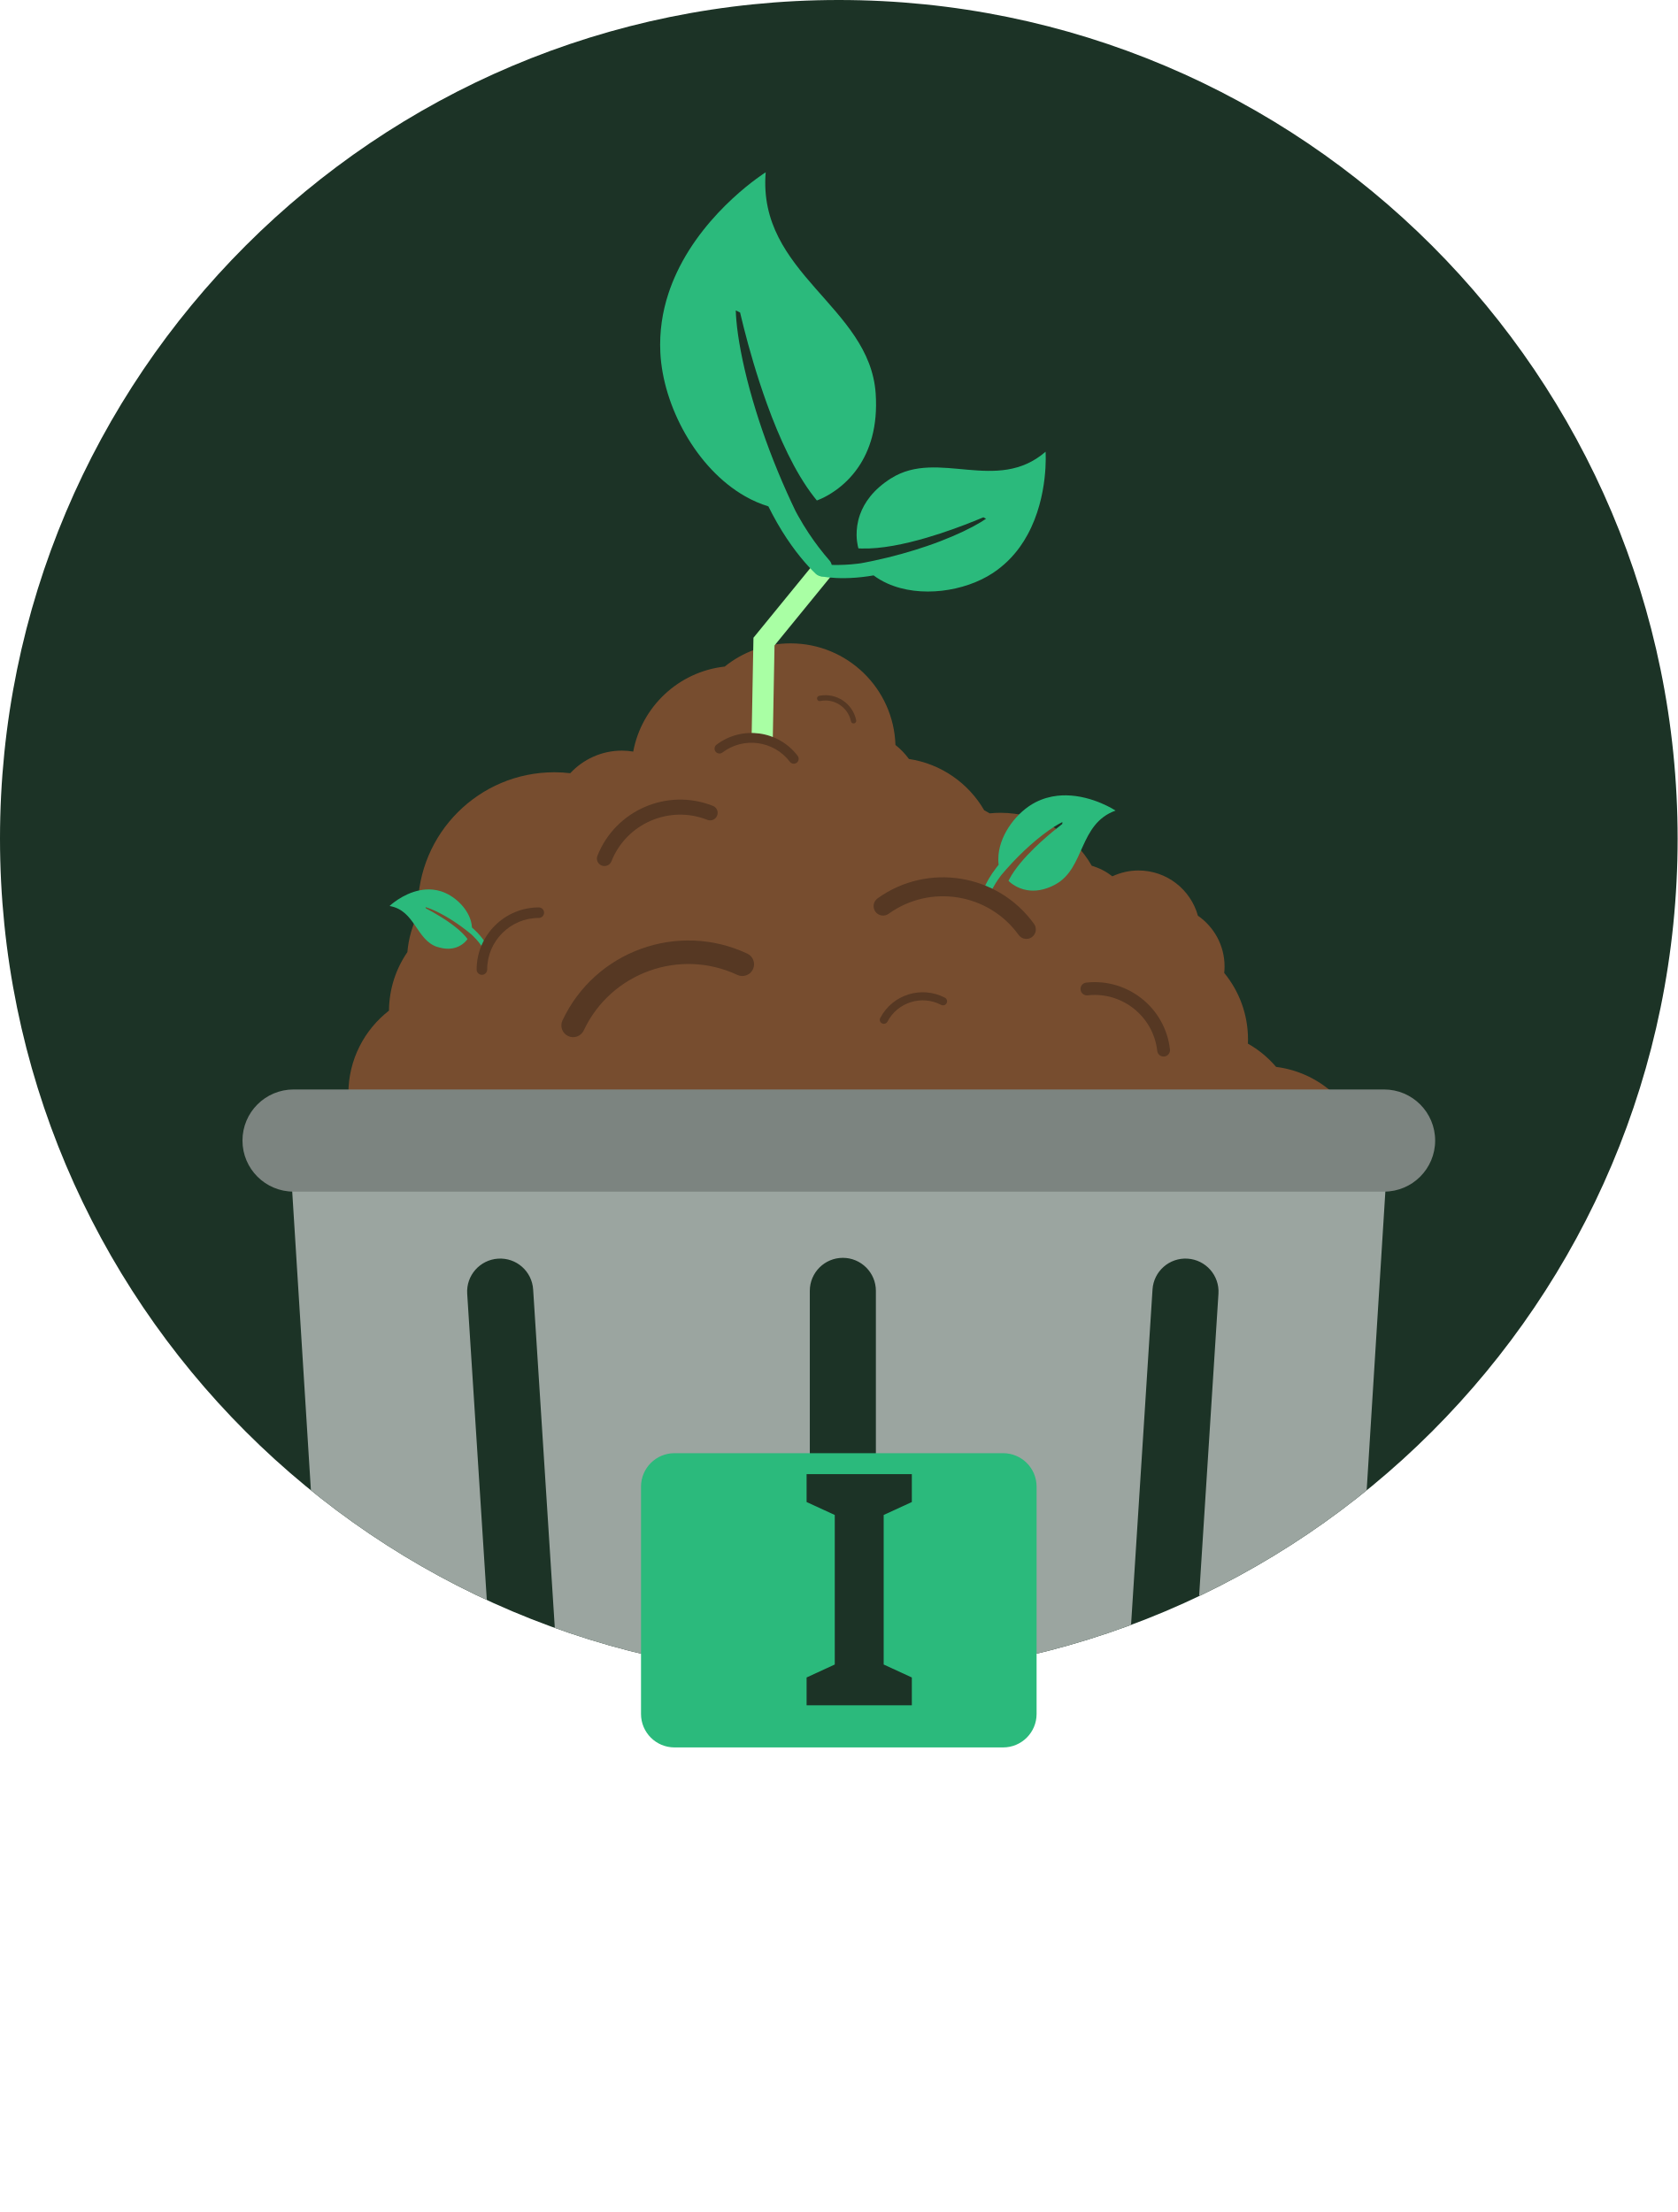
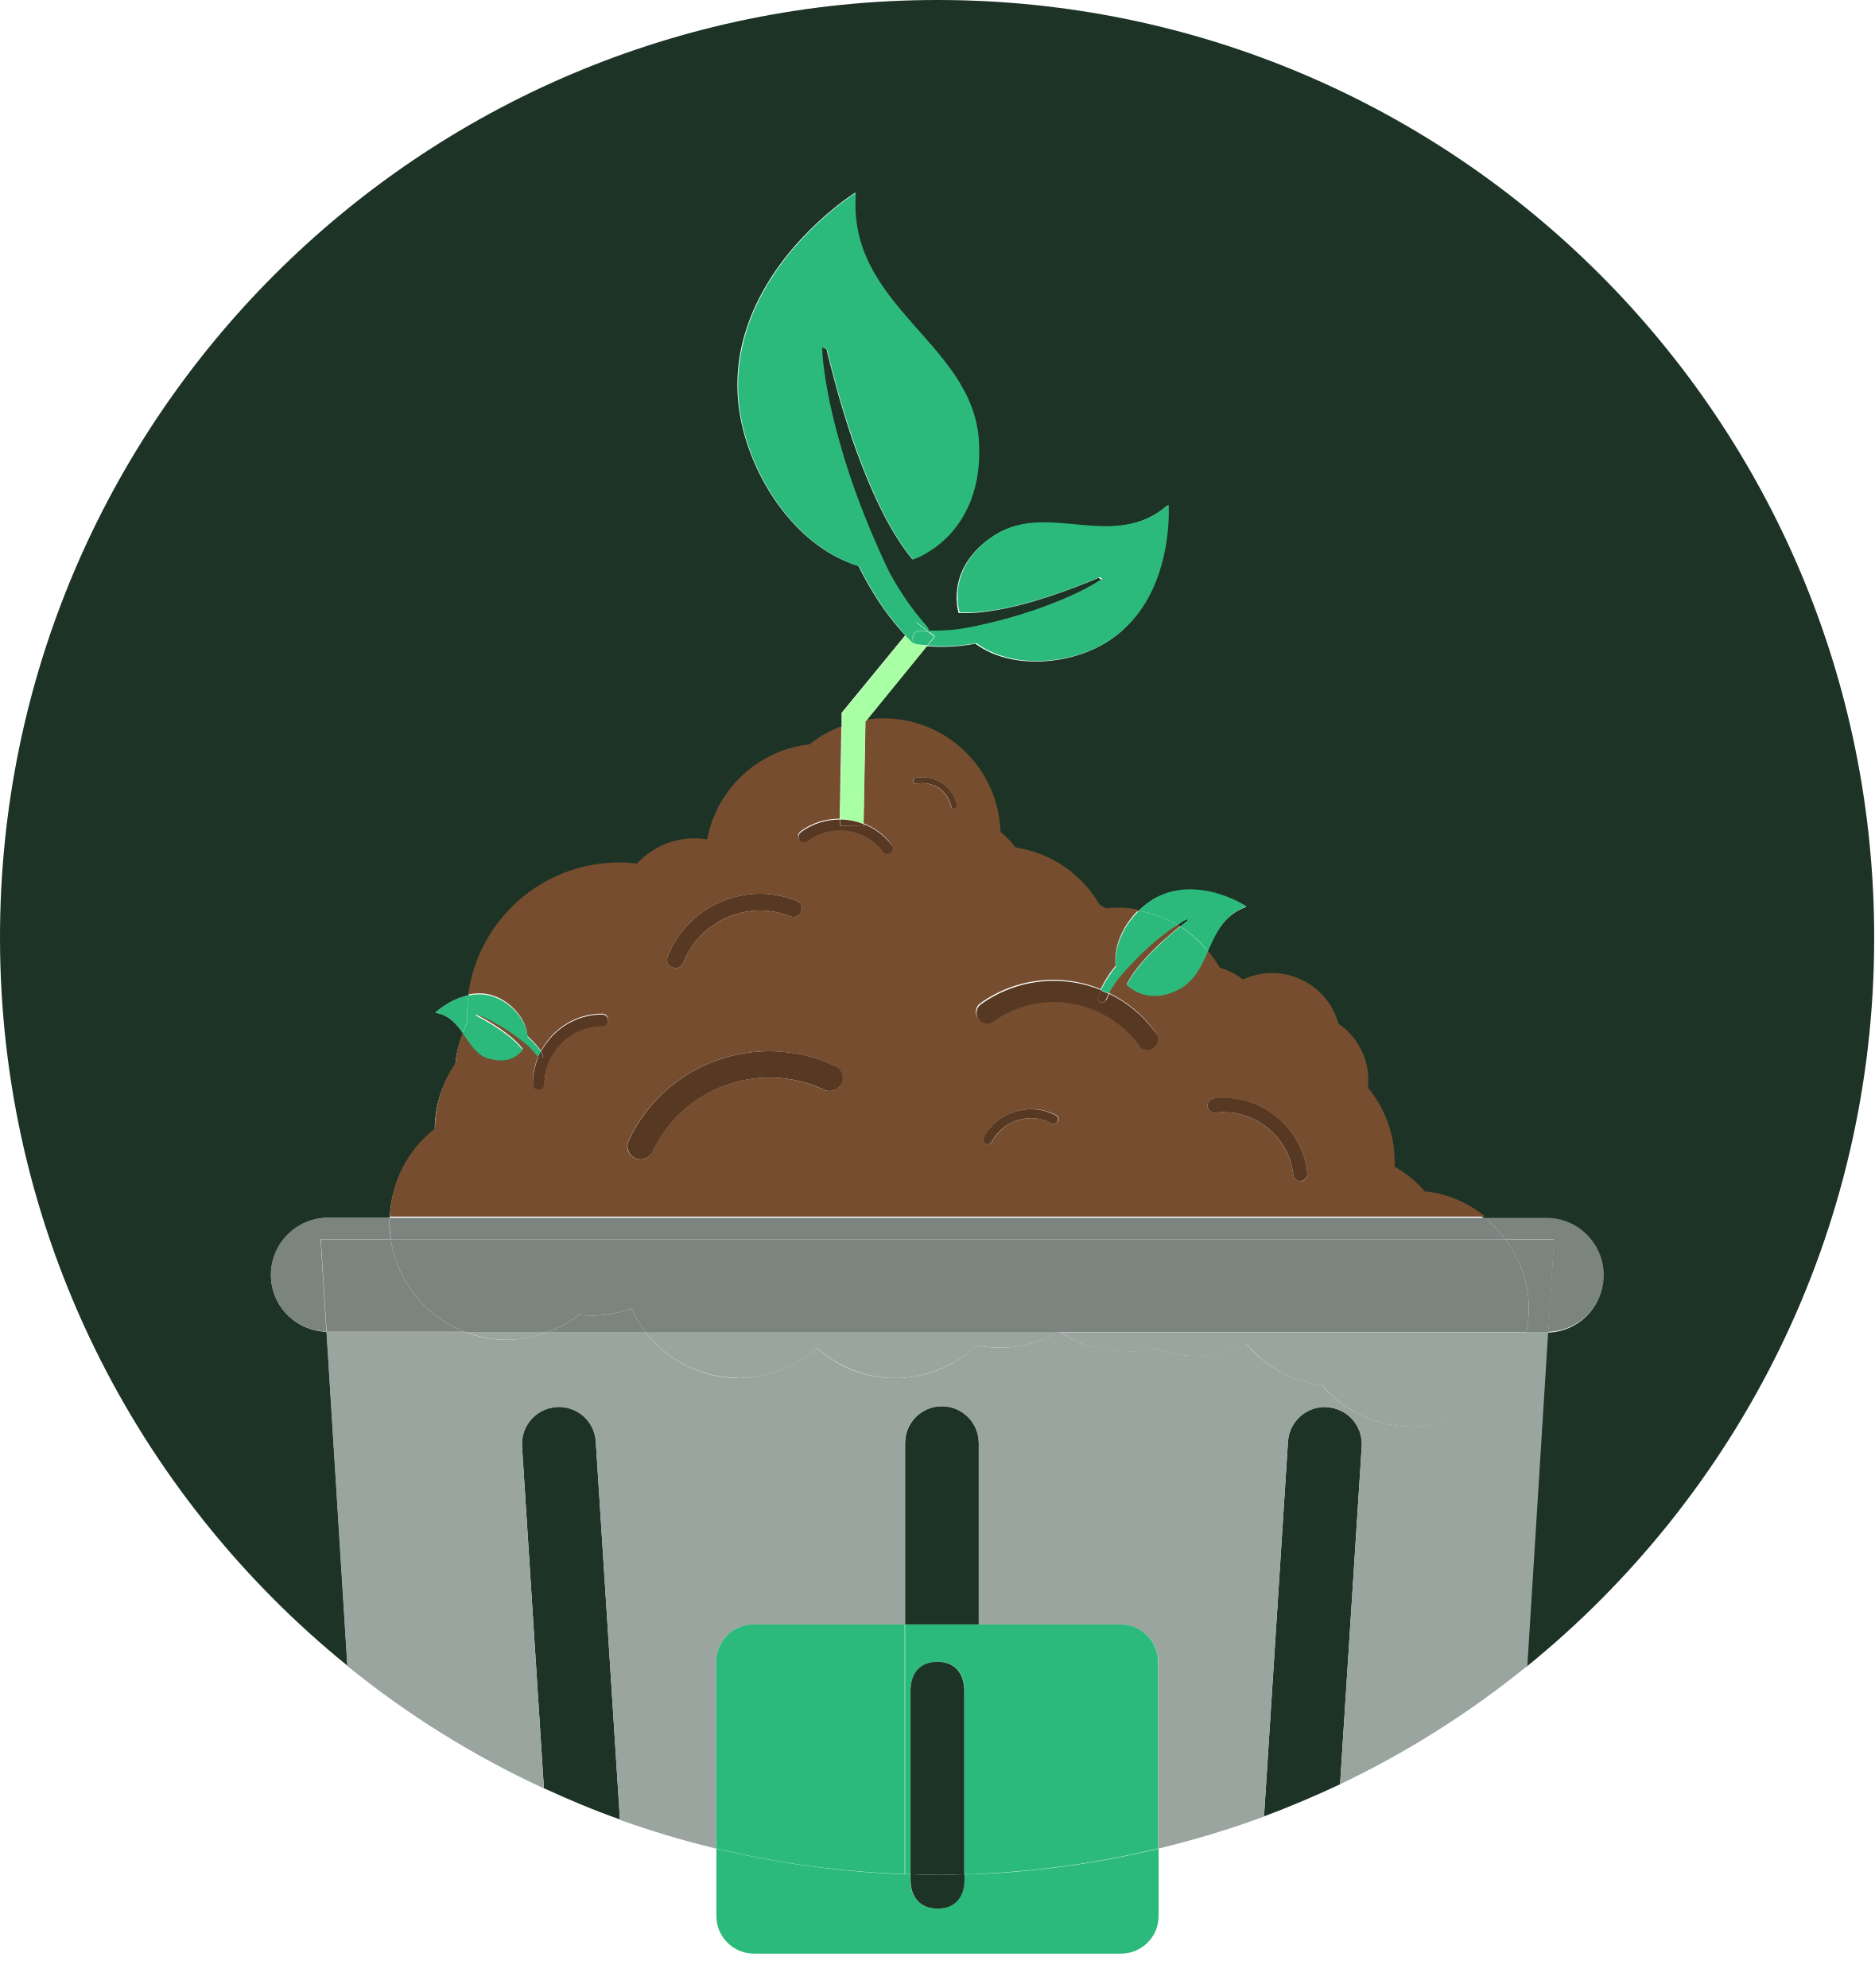
- <svg xmlns="http://www.w3.org/2000/svg" id="Calque_2" data-name="Calque 2" viewBox="0 0 640.34 844.52">
+ <svg xmlns="http://www.w3.org/2000/svg" id="Calque_2" data-name="Calque 2" viewBox="0 0 90 95.43">
  <defs>
    <style>
      .cls-1 {
-         stroke: #a9ffa4;
-         stroke-miterlimit: 10;
-         stroke-width: 8.09px;
+         fill: #7c8480;
      }

-       .cls-1, .cls-2 {
-         fill: none;
+       .cls-1, .cls-2, .cls-3, .cls-4, .cls-5, .cls-6, .cls-7 {
+         stroke-width: 0px;
+       }
+ 
+       .cls-2 {
+         fill: #2bba7c;
      }

      .cls-3 {
-         fill: #7c8480;
-       }
- 
-       .cls-3, .cls-4, .cls-2, .cls-5, .cls-6, .cls-7, .cls-8 {
-         stroke-width: 0px;
+         fill: #a9ffa4;
      }

      .cls-4 {
-         fill: #2bba7c;
+         fill: #774d2f;
      }

      .cls-5 {
-         fill: #774d2f;
+         fill: #9ba5a0;
      }

-       .cls-9 {
-         clip-path: url(#clippath);
-       }
- 
-       .cls-10 {
-         font-family: Como-ExtraBold, Como;
-         font-size: 123.59px;
-         font-weight: 700;
-       }
- 
-       .cls-10, .cls-7 {
+       .cls-6 {
        fill: #1c3326;
      }

-       .cls-6 {
-         fill: #9ba5a0;
-       }
- 
-       .cls-8 {
+       .cls-7 {
        fill: #563823;
      }
    </style>
-     <clipPath id="clippath">
-       <circle class="cls-2" cx="320.17" cy="320.17" r="320.17" />
-     </clipPath>
  </defs>
  <g id="Calque_1-2" data-name="Calque 1">
    <g>
-       <g>
-         <circle class="cls-7" cx="320.17" cy="320.17" r="320.17" />
-         <g class="cls-9">
-           <g>
-             <g>
-               <g>
-                 <path class="cls-5" d="m487.08,407.33c-3.03-3.55-6.67-6.57-10.76-8.88.02-.53.04-1.06.04-1.59,0-9.64-3.4-18.48-9.08-25.4.08-.81.13-1.64.13-2.47,0-8.03-4.03-15.12-10.17-19.38-2.76-9.95-11.86-17.27-22.69-17.27-3.57,0-6.94.82-9.97,2.23-2.32-1.81-4.97-3.19-7.86-4.03-6.9-12.08-19.9-20.22-34.81-20.22-1.4,0-2.78.07-4.14.21-.69-.41-1.39-.8-2.11-1.18-5.98-10.33-16.44-17.74-28.72-19.58-1.47-2.01-3.19-3.8-5.15-5.34-.68-21.54-18.34-38.8-40.05-38.8-9.51,0-18.25,3.32-25.12,8.86-17.58,1.95-31.72,15.28-34.92,32.46-1.4-.23-2.83-.37-4.3-.37-7.8,0-14.81,3.33-19.74,8.62-1.99-.23-4.01-.36-6.06-.36-28.79,0-52.12,23.34-52.12,52.12,0,.71.03,1.42.05,2.13-2.19,4.41-3.59,9.27-4.03,14.41-4.38,6.36-6.96,14.05-7.03,22.35-9.42,7.33-15.49,18.77-15.49,31.64,0,22.14,17.94,40.08,40.08,40.08,9.3,0,17.85-3.17,24.64-8.48,1.4.15,2.82.23,4.26.23,4.79,0,9.38-.84,13.64-2.39,6.26,13.98,20.28,23.72,36.59,23.72,10.32,0,19.73-3.9,26.84-10.31,7.1,6.41,16.51,10.31,26.84,10.31s20.51-4.24,27.71-11.13c2.61.53,5.31.81,8.07.81,7.38,0,14.29-2,20.23-5.48,6.4,4.33,14.12,6.86,22.43,6.86,3.41,0,6.71-.43,9.87-1.23,4.42,1.68,9.21,2.6,14.22,2.6,6.26,0,12.19-1.44,17.47-4,6.33,7.54,15.39,12.71,25.66,13.99,7.35,8.62,18.28,14.09,30.5,14.09,22.14,0,40.08-17.94,40.08-40.08,0-20.43-15.29-37.27-35.04-39.75Z" />
-                 <path class="cls-8" d="m228.04,326.72c6.9-17.4,26.66-25.95,44.07-19.05,1.47.58,2.2,2.25,1.61,3.73s-2.25,2.2-3.73,1.61c-14.46-5.73-30.88,1.37-36.61,15.83-.58,1.47-2.25,2.2-3.73,1.61-1.47-.58-2.2-2.25-1.61-3.73Z" />
-                 <path class="cls-8" d="m214.7,389.58c12.42-26.48,44.06-37.92,70.54-25.5,2.24,1.05,3.21,3.72,2.16,5.97-1.05,2.24-3.72,3.21-5.97,2.16-22-10.32-48.29-.81-58.61,21.19-1.05,2.24-3.72,3.21-5.97,2.16-2.24-1.05-3.21-3.72-2.16-5.97Z" />
-                 <path class="cls-8" d="m312.67,265.66c6.47-1.32,12.81,2.86,14.13,9.33.11.55-.24,1.08-.79,1.2s-1.08-.24-1.2-.79c-1.1-5.37-6.37-8.85-11.74-7.75-.55.11-1.08-.24-1.2-.79s.24-1.08.79-1.2Z" />
-                 <path class="cls-8" d="m336,388.63c4.67-8.93,15.73-12.39,24.66-7.72.76.4,1.05,1.33.65,2.09-.4.76-1.33,1.05-2.09.65-7.42-3.88-16.61-1-20.49,6.41-.4.76-1.33,1.05-2.09.65s-1.05-1.33-.65-2.09Z" />
-                 <path class="cls-8" d="m414.59,375.15c15.85-1.78,30.2,9.66,31.98,25.52.15,1.34-.81,2.55-2.16,2.7-1.34.15-2.55-.81-2.7-2.16-1.48-13.17-13.4-22.68-26.57-21.2-1.34.15-2.55-.81-2.7-2.16s.81-2.55,2.16-2.7Z" />
-                 <g>
-                   <polyline class="cls-1" points="316.04 215.02 291.61 244.96 290.92 282.11" />
-                   <path class="cls-4" d="m334.24,150.21c.88,12.81-2.33,21.84-6.58,28.09-2.75,4.04-5.92,6.92-8.71,8.9-2.16,1.54-4.08,2.55-5.39,3.15-1.1.5-1.77.72-1.77.72-.38-.46-.76-.92-1.12-1.4-7.25-9.3-13.26-22.57-17.92-35.45-.98-2.73-1.91-5.44-2.78-8.09-3.41-10.44-5.86-19.97-7.3-26.05-.07-.26-.13-.52-.18-.77-.54-.28-1.1-.54-1.65-.8.03,1.2.11,2.53.24,3.97.58,6.57,2.2,15.59,5.09,26.24.72,2.63,1.51,5.36,2.38,8.18,2.97,9.57,6.88,20.15,11.85,31.22,1.02,2.29,2.1,4.59,3.21,6.92.34.64.68,1.26,1.02,1.88,2.69,4.83,5.48,8.89,7.87,12.03,1.58,2.08,3,3.76,4.1,5.02.81.91,1.08,2.11.83,3.21h0c-.39.68-.78,1.34-1.2,1.99h0c-1.43,1.23-3.55,1.19-4.92-.13-.81-.78-1.78-1.76-2.87-2.96-3.68-4.04-8.75-10.51-13.67-19.84-.49-.94-.99-1.91-1.48-2.9-3.08-.95-6.05-2.25-8.87-3.86-18.76-10.67-31.37-34.62-32.37-54.83-.4-8.1.81-15.62,3.06-22.5.91-2.8,2-5.49,3.2-8.06,11.34-24.16,33.95-38.31,33.95-38.31-3.18,38.71,39.68,51.12,41.98,84.43Z" />
-                   <path class="cls-4" d="m340.17,182.58c-6.89,4.34-10.31,9.37-11.91,13.88-1.04,2.92-1.32,5.62-1.3,7.79.02,1.68.22,3.04.41,3.94.15.75.29,1.17.29,1.17.38.02.75.04,1.14.05,7.47.23,16.51-1.66,24.85-4.1,1.77-.52,3.5-1.06,5.18-1.61,6.62-2.17,12.41-4.47,16.06-6.01.16-.06.31-.13.46-.19.35.17.69.36,1.03.55-.62.43-1.33.89-2.12,1.36-3.58,2.16-8.8,4.71-15.33,7.22-1.61.62-3.31,1.23-5.08,1.84-6.01,2.06-12.88,4.02-20.41,5.62-1.55.33-3.14.65-4.74.94-.45.07-.9.13-1.35.18-3.48.43-6.6.52-9.1.48-1.66-.03-3.05-.13-4.1-.22-.77-.07-1.48.24-1.95.78h0c-.2.45-.39.9-.57,1.36h0c-.09,1.19.72,2.26,1.91,2.47.7.12,1.57.25,2.59.36,3.44.37,8.65.54,15.27-.43.66-.1,1.34-.21,2.04-.33,1.64,1.22,3.42,2.25,5.29,3.09,12.48,5.61,29.46,3.09,40.17-3.95,4.3-2.83,7.69-6.26,10.37-9.98,1.09-1.52,2.06-3.07,2.92-4.66,8.12-14.84,6.9-31.71,6.9-31.71-18.62,16.11-41.01-1.17-58.91,10.12Z" />
-                   <path class="cls-4" d="m402.87,337.67c-4.36,2.35-8.04,2.66-10.92,2.16-1.86-.32-3.37-.98-4.51-1.64-.89-.51-1.55-1.03-1.97-1.39-.35-.31-.53-.51-.53-.51.1-.21.2-.41.31-.62,2.11-4.03,5.82-8.25,9.6-11.94.8-.78,1.61-1.54,2.4-2.26,3.13-2.86,6.08-5.24,7.99-6.71.08-.06.16-.13.24-.19.01-.24.02-.47.02-.71-.42.2-.87.44-1.36.72-2.22,1.25-5.13,3.26-8.41,5.96-.81.67-1.64,1.38-2.49,2.14-2.89,2.57-5.98,5.62-9.08,9.13-.64.72-1.28,1.47-1.92,2.23-.17.22-.34.44-.5.66-1.27,1.72-2.25,3.34-2.97,4.68-.48.89-.84,1.65-1.11,2.24-.19.43-.57.71-1,.8h0c-.3-.03-.59-.06-.89-.1h0c-.66-.31-.98-1.06-.74-1.75.15-.41.33-.91.58-1.48.83-1.94,2.3-4.75,4.79-7.96.25-.32.51-.65.78-.98-.16-1.23-.17-2.48-.06-3.73.76-8.29,7.17-16.53,14.1-20.1,2.78-1.43,5.62-2.2,8.39-2.51,1.13-.12,2.24-.17,3.34-.16,10.29.14,18.86,5.82,18.86,5.82-14.1,5.05-11.64,22.07-22.97,28.19Z" />
-                   <path class="cls-4" d="m166.95,361.52c3.11,1.02,5.54.79,7.35.13,1.17-.43,2.08-1.03,2.74-1.6.52-.44.89-.85,1.12-1.14.19-.24.29-.39.29-.39-.09-.12-.18-.24-.28-.37-1.84-2.37-4.75-4.69-7.64-6.64-.61-.41-1.23-.81-1.83-1.19-2.37-1.49-4.57-2.7-5.98-3.43-.06-.03-.12-.06-.18-.09-.04-.15-.07-.3-.1-.46.29.08.62.18.97.31,1.59.55,3.72,1.52,6.17,2.9.61.34,1.23.71,1.87,1.1,2.18,1.33,4.55,2.96,6.97,4.88.5.4,1,.81,1.51,1.23.14.12.27.25.4.37,1.03.97,1.85,1.91,2.48,2.7.42.52.74.98.98,1.33.17.26.45.4.74.41h0c.19-.05.38-.11.57-.17h0c.39-.28.51-.81.27-1.22-.14-.25-.32-.55-.55-.89-.77-1.16-2.05-2.82-4.05-4.62-.2-.18-.41-.36-.62-.55-.04-.82-.18-1.64-.4-2.43-1.46-5.3-6.6-9.92-11.53-11.43-1.98-.61-3.91-.78-5.75-.65-.75.05-1.48.15-2.19.29-6.68,1.29-11.59,6-11.59,6,9.76,1.63,10.15,13,18.24,15.65Z" />
-                 </g>
-                 <path class="cls-8" d="m273.48,284.33c9.72-7.37,23.62-5.47,30.99,4.25.62.82.46,2-.36,2.62s-2,.46-2.62-.36c-6.13-8.07-17.68-9.66-25.75-3.53-.82.62-2,.46-2.62-.36s-.46-2,.36-2.62Z" />
-                 <path class="cls-8" d="m181.93,370.17c0-13.08,10.64-23.73,23.73-23.73,1.11,0,2.01.9,2.01,2.01s-.9,2.01-2.01,2.01c-10.87,0-19.71,8.84-19.71,19.71,0,1.11-.9,2.01-2.01,2.01s-2.01-.9-2.01-2.01Z" />
-                 <path class="cls-8" d="m334.95,343c19.16-13.79,45.96-9.42,59.74,9.74,1.17,1.62.8,3.88-.82,5.05-1.62,1.17-3.88.8-5.05-.82-11.45-15.92-33.72-19.55-49.64-8.09-1.62,1.17-3.88.8-5.05-.82-1.17-1.62-.8-3.88.82-5.05Z" />
-               </g>
-               <path class="cls-6" d="m109.56,423.3l23.25,371.86c1.76,27.75,24.79,49.36,52.54,49.36h269.62c27.75,0,50.79-21.61,52.54-49.36l23.25-371.86H109.56Zm100.08,362.48c-.27.02-.55.03-.82.03-6.59,0-12.14-5.13-12.57-11.81l-17.92-280.07c-.45-6.95,4.83-12.94,11.78-13.39,7-.45,12.95,4.84,13.39,11.78l17.92,280.07c.45,6.95-4.83,12.95-11.78,13.39Zm124.68-12.3c0,6.97-5.65,12.61-12.61,12.61s-12.61-5.65-12.61-12.61v-280.64c0-6.97,5.65-12.61,12.61-12.61s12.61,5.65,12.61,12.61v280.64Zm130.76-279.55l-17.92,280.07c-.43,6.68-5.98,11.81-12.58,11.81-.26,0-.54-.01-.81-.03-6.95-.44-12.23-6.44-11.78-13.39l17.92-280.07c.44-6.94,6.42-12.23,13.39-11.78,6.95.45,12.23,6.44,11.78,13.39Z" />
-             </g>
-             <path class="cls-3" d="m528.29,454.95H112.05c-10.77,0-19.5-8.73-19.5-19.5s8.73-19.5,19.5-19.5h416.24c10.77,0,19.5,8.73,19.5,19.5s-8.73,19.5-19.5,19.5Z" />
-           </g>
-           <circle class="cls-2" cx="320.17" cy="320.17" r="320.17" />
-         </g>
-       </g>
-       <g>
-         <rect class="cls-4" x="244.67" y="554.81" width="150.99" height="112.34" rx="12.78" ry="12.78" />
-         <text class="cls-10" transform="translate(303.92 651.07)">
-           <tspan x="0" y="0">I</tspan>
-         </text>
-       </g>
+       <path class="cls-6" d="m26.72,67.54c-.98.06-1.72.9-1.66,1.88l1.05,16.42c1.19.55,2.41,1.06,3.65,1.5l-1.16-18.15c-.06-.98-.9-1.72-1.88-1.66Z" />
+       <path class="cls-6" d="m46.99,69.27c0-.98-.79-1.77-1.77-1.77s-1.77.79-1.77,1.77v8.71h3.55v-8.71Z" />
+       <path class="cls-6" d="m45,0C20.15,0,0,20.15,0,45c0,14.12,6.51,26.71,16.68,34.96l-1-16.03c-1.48-.04-2.67-1.24-2.67-2.73s1.23-2.74,2.74-2.74h2.96c.07-1.72.89-3.24,2.16-4.23,0-1.17.37-2.25.99-3.14.04-.53.18-1.02.36-1.5-.31-.45-.67-.87-1.32-.98,0,0,.67-.64,1.59-.83.48-3.58,3.54-6.34,7.25-6.34.29,0,.57.02.85.05.69-.74,1.68-1.21,2.77-1.21.21,0,.41.02.6.05.45-2.41,2.44-4.29,4.91-4.56.45-.37.97-.66,1.53-.87v-.68s3.06-3.73,3.06-3.73c-.04-.04-.07-.07-.12-.12-.52-.57-1.23-1.48-1.92-2.79-.07-.13-.14-.27-.21-.41-.43-.13-.85-.32-1.25-.54-2.64-1.5-4.41-4.87-4.55-7.71-.06-1.14.11-2.2.43-3.16.13-.39.28-.77.45-1.13,1.59-3.4,4.77-5.39,4.77-5.39-.45,5.44,5.58,7.18,5.9,11.87.12,1.8-.33,3.07-.93,3.95-.39.57-.83.97-1.22,1.25-.3.22-.57.36-.76.44-.15.07-.25.1-.25.1-.05-.06-.11-.13-.16-.2-1.02-1.31-1.86-3.17-2.52-4.98-.14-.38-.27-.76-.39-1.14-.48-1.47-.82-2.81-1.03-3.66,0-.04-.02-.07-.03-.11-.08-.04-.15-.08-.23-.11,0,.17.02.36.03.56.08.92.31,2.19.72,3.69.1.37.21.75.33,1.15.42,1.35.97,2.83,1.67,4.39.14.32.29.65.45.97.05.09.1.18.14.26.38.68.77,1.25,1.11,1.69.22.29.42.53.58.7.06.07.1.15.11.24.04,0,.07,0,.12,0,.35,0,.79,0,1.28-.07.06,0,.13-.02.19-.03.23-.04.45-.09.67-.13,1.06-.22,2.02-.5,2.87-.79.25-.09.49-.17.71-.26.92-.35,1.65-.71,2.15-1.01.11-.07.21-.13.3-.19-.05-.03-.1-.05-.14-.08-.02,0-.04.02-.07.03-.51.22-1.33.54-2.26.85-.24.08-.48.15-.73.23-1.17.34-2.44.61-3.49.58-.05,0-.11,0-.16,0,0,0-.02-.06-.04-.16-.03-.13-.05-.32-.06-.55,0-.3.04-.68.18-1.09.23-.63.71-1.34,1.67-1.95,2.52-1.59,5.66.84,8.28-1.42,0,0,.17,2.37-.97,4.46-.12.22-.26.44-.41.65-.38.52-.85,1.01-1.46,1.4-1.51.99-3.89,1.34-5.65.56-.26-.12-.51-.26-.74-.43-.1.02-.19.03-.29.05-.88.13-1.57.11-2.05.07l-2.94,3.61c.27-.04.55-.07.83-.07,3.05,0,5.53,2.43,5.63,5.45.27.22.52.47.72.75,1.73.26,3.2,1.3,4.04,2.75.1.05.2.11.3.17.19-.02.39-.03.58-.03.34,0,.67.04.99.1.27-.27.57-.5.88-.66.39-.2.79-.31,1.18-.35.16-.02.32-.02.47-.02,1.45.02,2.65.82,2.65.82-1.08.39-1.47,1.28-1.86,2.14.21.26.41.52.58.81.41.12.78.31,1.11.57.43-.2.9-.31,1.4-.31,1.52,0,2.8,1.03,3.19,2.43.86.6,1.43,1.59,1.43,2.72,0,.12,0,.23-.02.35.8.97,1.28,2.21,1.28,3.57,0,.08,0,.15,0,.22.57.33,1.09.75,1.51,1.25,1.07.13,2.04.57,2.83,1.21h2.96c1.51,0,2.74,1.23,2.74,2.74s-1.19,2.69-2.67,2.73l-1,16.03c10.17-8.25,16.68-20.84,16.68-34.96C90,20.15,69.85,0,45,0Z" />
+       <path class="cls-6" d="m56.99,44.21s0-.07,0-.1c-.06.03-.12.06-.19.1-.08.05-.18.12-.27.18.05.03.09.06.13.09.1-.08.22-.18.3-.24.01,0,.02-.02.03-.03Z" />
+       <path class="cls-6" d="m63.71,67.54c-.98-.06-1.82.68-1.88,1.66l-1.15,17.99c1.24-.46,2.46-.98,3.65-1.54l1.04-16.22c.06-.98-.68-1.82-1.66-1.88Z" />
+       <path class="cls-4" d="m68.46,57.25c-.43-.5-.94-.92-1.51-1.25,0-.07,0-.15,0-.22,0-1.35-.48-2.6-1.28-3.57.01-.11.02-.23.02-.35,0-1.13-.57-2.13-1.43-2.72-.39-1.4-1.67-2.43-3.19-2.43-.5,0-.97.11-1.4.31-.33-.25-.7-.45-1.11-.57-.17-.29-.37-.56-.58-.81-.32.72-.65,1.43-1.37,1.82-.61.33-1.13.37-1.53.3-.26-.05-.47-.14-.63-.23-.12-.07-.22-.14-.28-.2-.05-.04-.08-.07-.08-.07.01-.03.03-.06.04-.09.3-.57.82-1.16,1.35-1.68.11-.11.23-.22.34-.32.31-.28.58-.51.83-.71-.04-.03-.09-.06-.13-.09-.27.17-.56.38-.91.66-.11.09-.23.19-.35.3-.41.36-.84.79-1.28,1.28-.09.1-.18.21-.27.31-.02.03-.05.06-.07.09-.18.24-.31.46-.41.65.86.42,1.64,1.05,2.23,1.88.16.23.11.55-.12.71s-.55.11-.71-.12c-1.61-2.24-4.74-2.75-6.98-1.14-.23.16-.55.11-.71-.12s-.11-.55.12-.71c1.74-1.25,3.93-1.43,5.78-.68.12-.26.3-.6.61-.99.04-.05.07-.09.11-.14-.02-.17-.02-.35,0-.52.07-.8.52-1.58,1.1-2.16-.32-.06-.65-.1-.99-.1-.2,0-.39.01-.58.03-.1-.06-.2-.11-.3-.17-.84-1.45-2.31-2.49-4.04-2.75-.21-.28-.45-.53-.72-.75-.1-3.03-2.58-5.45-5.63-5.45-.28,0-.56.03-.83.07l-.03.04-.09,4.93c.51.2.98.53,1.33,1,.09.12.07.28-.05.37-.12.09-.28.07-.37-.05-.86-1.13-2.48-1.36-3.62-.5-.12.09-.28.07-.37-.05-.09-.12-.07-.28.05-.37.56-.43,1.23-.62,1.89-.62l.08-4.44c-.56.21-1.07.5-1.53.87-2.47.27-4.46,2.15-4.91,4.56-.2-.03-.4-.05-.6-.05-1.1,0-2.08.47-2.77,1.21-.28-.03-.56-.05-.85-.05-3.71,0-6.77,2.76-7.25,6.34.01,0,.03,0,.04-.01.1-.02.2-.03.31-.04.26-.02.53,0,.81.09.69.21,1.41.86,1.62,1.61.03.11.05.23.06.34.03.03.06.05.09.08.27.25.45.47.56.64.56-1.06,1.66-1.79,2.94-1.79.16,0,.28.13.28.28s-.13.28-.28.28c-1.53,0-2.77,1.24-2.77,2.77,0,.16-.13.28-.28.28s-.28-.13-.28-.28c0-.45.09-.88.26-1.28-.03-.05-.08-.11-.13-.18-.09-.11-.2-.24-.35-.38-.02-.02-.04-.03-.06-.05-.07-.06-.14-.12-.21-.17-.34-.27-.67-.5-.98-.69-.09-.06-.18-.11-.26-.15-.34-.19-.64-.33-.87-.41-.05-.02-.09-.03-.14-.04,0,.02,0,.04.01.06,0,0,.02,0,.03.01.2.1.51.27.84.48.08.05.17.11.26.17.41.28.81.6,1.07.93.01.02.03.03.04.05,0,0-.01.02-.04.05-.03.04-.08.1-.16.16-.09.08-.22.16-.39.22-.25.09-.6.13-1.03-.02-.6-.2-.9-.73-1.24-1.22-.18.48-.32.97-.36,1.5-.61.89-.98,1.98-.99,3.14-1.27.99-2.1,2.51-2.16,4.23h52.58c-.79-.64-1.76-1.08-2.83-1.21Zm-36.41-11.33c.97-2.45,3.75-3.65,6.19-2.68.21.08.31.32.23.52-.08.21-.32.31-.52.23-2.03-.81-4.34.19-5.15,2.22-.08.21-.32.31-.52.23s-.31-.32-.23-.52Zm8.34,6.09c-.15.32-.52.45-.84.3-3.09-1.45-6.79-.11-8.24,2.98-.15.32-.52.45-.84.3s-.45-.52-.3-.84c1.75-3.72,6.19-5.33,9.91-3.58.32.15.45.52.3.84Zm5.43-13.19c-.08.02-.15-.03-.17-.11-.15-.76-.9-1.24-1.65-1.09-.08.02-.15-.03-.17-.11-.02-.08.03-.15.11-.17.91-.19,1.8.4,1.99,1.31.02.08-.03.15-.11.17Zm4.96,15.01c-.06.11-.19.15-.29.09-1.04-.55-2.33-.14-2.88.9-.06.11-.19.15-.29.09-.11-.06-.15-.19-.09-.29.66-1.25,2.21-1.74,3.47-1.09.11.06.15.19.09.29Zm11.68,2.86c-.19.02-.36-.11-.38-.3-.21-1.85-1.88-3.19-3.73-2.98-.19.02-.36-.11-.38-.3-.02-.19.11-.36.3-.38,2.23-.25,4.24,1.36,4.49,3.59.02.19-.11.36-.3.38Z" />
+       <path class="cls-7" d="m32.28,46.44c.21.08.44-.02.52-.23.81-2.03,3.11-3.03,5.15-2.22.21.08.44-.02.52-.23.08-.21-.02-.44-.23-.52-2.45-.97-5.22.23-6.19,2.68-.08.21.02.44.23.52Z" />
+       <path class="cls-7" d="m40.09,51.17c-3.72-1.75-8.17-.14-9.91,3.58-.15.32-.01.69.3.84s.69.01.84-.3c1.45-3.09,5.15-4.43,8.24-2.98.32.15.69.01.84-.3.15-.32.01-.69-.3-.84Z" />
+       <path class="cls-7" d="m43.95,37.34c-.08.02-.13.09-.11.17.02.08.09.13.17.11.76-.15,1.5.33,1.65,1.09.02.08.09.13.17.11.08-.02.13-.09.11-.17-.19-.91-1.08-1.5-1.99-1.31Z" />
+       <path class="cls-7" d="m47.22,54.62c-.06.11-.01.24.09.29.11.06.24.01.29-.09.55-1.04,1.84-1.45,2.88-.9.11.06.24.01.29-.09.06-.11.01-.24-.09-.29-1.25-.66-2.81-.17-3.47,1.09Z" />
+       <path class="cls-7" d="m58.27,52.73c-.19.02-.32.19-.3.38.02.19.19.32.38.3,1.85-.21,3.53,1.13,3.73,2.98.02.19.19.32.38.3.19-.02.32-.19.3-.38-.25-2.23-2.27-3.84-4.49-3.59Z" />
+       <path class="cls-3" d="m44.53,30.99s-.07,0-.1,0c-.14-.02-.27-.03-.36-.05,0,0-.01-.01-.02-.01-.11-.01-.21-.05-.29-.13-.08-.08-.19-.19-.29-.3l-3.05,3.73v.68c.36-.14.75-.24,1.16-.3l2.94-3.61Z" />
+       <path class="cls-3" d="m41.46,39.56l.09-4.93.03-.04c-.41.06-.8.16-1.17.3l-.08,4.44c.39,0,.77.07,1.13.22Z" />
+       <path class="cls-2" d="m44.52,30.31s.06,0,.09,0c-.02-.09-.05-.17-.11-.24-.16-.18-.35-.41-.58-.7-.34-.44-.73-1.01-1.11-1.69-.05-.09-.1-.17-.14-.26-.16-.33-.31-.65-.45-.97-.7-1.56-1.25-3.04-1.67-4.39-.12-.4-.23-.78-.33-1.15-.41-1.5-.63-2.76-.72-3.69-.02-.2-.03-.39-.03-.56.08.04.16.07.23.11,0,.04.02.07.03.11.2.85.55,2.19,1.03,3.66.12.37.25.75.39,1.14.66,1.81,1.5,3.68,2.52,4.98.05.07.1.13.16.2,0,0,.09-.03.25-.1.18-.08.45-.23.76-.44.39-.28.84-.68,1.22-1.25.6-.88,1.05-2.15.93-3.95-.32-4.68-6.35-6.43-5.9-11.87,0,0-3.18,1.99-4.77,5.39-.17.36-.32.74-.45,1.13-.31.97-.49,2.02-.43,3.16.14,2.84,1.91,6.21,4.55,7.71.4.23.81.41,1.25.54.07.14.14.28.21.41.69,1.31,1.4,2.22,1.92,2.79.04.05.07.08.12.12l.51-.63.55.44Z" />
+       <path class="cls-2" d="m44.05,30.92c-.15-.04-.26-.18-.25-.33h0c.03-.06.05-.13.08-.19h0c.07-.08.17-.12.27-.11.1,0,.23.02.37.02l-.55-.44-.51.63c.1.11.21.22.29.3.08.08.19.12.29.13Z" />
+       <path class="cls-2" d="m44.86,30.58l-.33.41c.48.05,1.17.06,2.05-.07.09-.01.19-.03.29-.05.23.17.48.32.74.43,1.75.79,4.14.43,5.65-.56.6-.4,1.08-.88,1.46-1.4.15-.21.29-.43.41-.65,1.14-2.09.97-4.46.97-4.46-2.62,2.26-5.76-.16-8.28,1.42-.97.61-1.45,1.32-1.67,1.95-.15.41-.19.79-.18,1.09,0,.24.03.43.06.55.02.11.04.16.04.16.05,0,.11,0,.16,0,1.05.03,2.32-.23,3.49-.58.25-.07.49-.15.73-.23.93-.3,1.74-.63,2.26-.85.02,0,.04-.02.07-.03.05.02.1.05.14.08-.09.06-.19.13-.3.19-.5.3-1.24.66-2.15,1.01-.23.09-.46.17-.71.26-.84.29-1.81.57-2.87.79-.22.05-.44.09-.67.13-.06,0-.13.02-.19.03-.49.06-.93.07-1.28.07-.04,0-.08,0-.12,0,0,.02,0,.05,0,.07l.25.2Z" />
+       <path class="cls-2" d="m44.61,30.38s.01.1,0,.14h0c-.05.09-.11.19-.17.28h0c-.11.1-.26.13-.4.11,0,0,.01.01.02.01.1.02.22.04.36.05.03,0,.07,0,.1,0l.33-.41-.25-.2Z" />
+       <path class="cls-2" d="m44.61,30.38s0-.05,0-.07c-.03,0-.06,0-.09,0l.09.07Z" />
+       <path class="cls-2" d="m44.45,30.81h0c.06-.09.11-.19.17-.28h0s0-.1,0-.14l-.09-.07c-.14,0-.27-.01-.37-.02-.11-.01-.21.03-.27.11h0c-.03.06-.05.13-.08.19h0c-.01.16.1.3.25.33.14.02.29-.02.4-.11Z" />
+       <path class="cls-2" d="m56.8,44.21c.07-.04.13-.07.19-.1,0,.03,0,.07,0,.1-.01,0-.02.02-.03.03-.08.06-.19.15-.3.24.5.32.95.71,1.33,1.17.39-.87.78-1.76,1.86-2.14,0,0-1.2-.8-2.65-.82-.15,0-.31,0-.47.02-.39.04-.79.15-1.18.35-.31.16-.61.39-.88.66.66.12,1.29.35,1.85.68.09-.06.19-.13.27-.18Z" />
+       <path class="cls-2" d="m53.57,45.88c-.02.18-.01.35,0,.52-.04.05-.07.09-.11.14-.3.39-.48.72-.61.99.13.05.26.1.38.16.1-.19.24-.41.41-.65.02-.03.05-.06.07-.09.09-.11.18-.21.27-.31.44-.49.87-.92,1.28-1.28.12-.11.24-.21.35-.3.34-.28.64-.49.91-.66-.56-.33-1.19-.56-1.85-.68-.58.58-1.03,1.37-1.1,2.16Z" />
+       <path class="cls-2" d="m56.66,44.48c-.24.19-.52.42-.83.71-.11.1-.22.21-.34.32-.53.52-1.05,1.11-1.35,1.68-.02.03-.03.06-.04.09,0,0,.03.03.08.07.06.05.15.12.28.2.16.09.37.19.63.23.4.07.92.03,1.53-.3.72-.39,1.05-1.1,1.37-1.82-.38-.45-.83-.85-1.33-1.17Z" />
+       <path class="cls-2" d="m22.42,48.77c0-.34.03-.66.07-.99-.92.19-1.59.83-1.59.83.65.11,1.01.53,1.32.98.07-.18.12-.36.2-.53,0-.1,0-.2,0-.3Z" />
+       <path class="cls-2" d="m23.47,50.81c.44.14.78.11,1.03.02.16-.06.29-.14.39-.22.07-.06.12-.12.16-.16.03-.03.04-.05.04-.05-.01-.02-.03-.03-.04-.05-.26-.33-.67-.66-1.07-.93-.09-.06-.17-.11-.26-.17-.33-.21-.64-.38-.84-.48,0,0-.02,0-.03-.01,0-.02,0-.04-.01-.06.04.01.09.03.14.04.22.08.52.21.87.41.08.05.17.1.26.15.31.19.64.42.98.69.07.06.14.11.21.17.02.02.04.03.06.05.14.14.26.27.35.38.06.07.1.13.13.18.04-.09.09-.18.14-.27-.11-.16-.28-.39-.56-.64-.03-.03-.06-.05-.09-.08,0-.12-.03-.23-.06-.34-.21-.75-.93-1.39-1.62-1.61-.28-.09-.55-.11-.81-.09-.11,0-.21.02-.31.04-.01,0-.03,0-.04.01-.04.32-.07.65-.07.99,0,.1,0,.2,0,.3-.08.17-.14.35-.2.53.35.49.65,1.03,1.24,1.22Z" />
+       <path class="cls-7" d="m40.32,39.64v-.3c-.65,0-1.32.19-1.88.62-.12.09-.14.25-.05.37.09.12.25.14.37.05,1.13-.86,2.76-.64,3.62.5.09.12.25.14.37.05.12-.09.14-.25.05-.37-.36-.47-.82-.8-1.33-1v.1s-1.14-.02-1.14-.02Z" />
+       <path class="cls-7" d="m40.32,39.64l1.14.02v-.1c-.36-.14-.74-.22-1.13-.22v.3Z" />
+       <path class="cls-7" d="m26.06,50.62c.03.06.02.13-.04.17h0s-.05.02-.08.02h0s-.08-.02-.1-.06c0,0,0,0,0,0-.16.39-.26.83-.26,1.28,0,.16.13.28.28.28s.28-.13.28-.28c0-1.53,1.24-2.77,2.77-2.77.16,0,.28-.13.28-.28s-.13-.28-.28-.28c-1.28,0-2.38.73-2.94,1.79,0,0,0,0,.01.01.03.05.06.09.08.13Z" />
+       <path class="cls-7" d="m25.83,50.76s.06.06.1.06h0s.05-.02.08-.02h0c.06-.04.07-.11.04-.17-.02-.03-.05-.08-.08-.13,0,0,0,0-.01-.01-.05.09-.1.17-.14.27,0,0,0,0,0,0Z" />
+       <path class="cls-7" d="m53.08,48.02c-.03.06-.08.1-.14.11h0s-.08,0-.12-.01h0c-.09-.04-.14-.15-.1-.25.02-.06.05-.13.08-.21.02-.04.05-.09.07-.13-1.85-.75-4.04-.57-5.78.68-.23.16-.28.48-.12.71s.48.28.71.12c2.24-1.61,5.37-1.1,6.98,1.14.16.23.48.28.71.12s.28-.48.12-.71c-.6-.83-1.37-1.46-2.23-1.88,0,0,0,0,0,0-.07.12-.12.23-.16.31Z" />
+       <path class="cls-7" d="m52.79,47.66c-.03.08-.06.15-.08.21-.03.1.01.2.1.25h0s.08.01.12.01h0c.06-.01.11-.05.14-.11.04-.08.09-.19.16-.31,0,0,0,0,0,0-.12-.06-.25-.11-.38-.16-.02.04-.05.1-.07.13Z" />
+       <path class="cls-5" d="m74.25,63.94h-.98c-.51,2.58-2.79,4.53-5.52,4.53-1.72,0-3.25-.77-4.29-1.98-1.44-.18-2.72-.91-3.61-1.97-.74.36-1.58.56-2.46.56-.7,0-1.38-.13-2-.37-.44.11-.91.17-1.39.17-1.16,0-2.23-.35-3.13-.95h-.06c-.83.48-1.79.76-2.81.76-.39,0-.77-.04-1.13-.11-1.01.97-2.38,1.57-3.89,1.57s-2.77-.55-3.77-1.45c-1,.9-2.32,1.45-3.77,1.45-1.82,0-3.42-.87-4.45-2.21h-4.69c-.62.23-1.28.37-1.98.37s-1.37-.13-1.99-.37h-6.59s-.05,0-.07,0l1,16.03c2.87,2.33,6.04,4.31,9.44,5.88l-1.05-16.42c-.06-.98.68-1.82,1.66-1.88.98-.06,1.82.68,1.88,1.66l1.16,18.15c1.51.54,3.05,1,4.62,1.38v-8.95c0-.99.81-1.8,1.8-1.8h7.26v-8.71c0-.98.79-1.77,1.77-1.77s1.77.79,1.77,1.77v8.71h6.83c.99,0,1.8.81,1.8,1.8v8.95c1.73-.42,3.42-.93,5.07-1.54l1.15-17.99c.06-.98.9-1.72,1.88-1.66.98.06,1.72.9,1.66,1.88l-1.04,16.22c3.23-1.54,6.24-3.45,8.99-5.68l1-16.03s-.05,0-.07,0Z" />
+       <path class="cls-5" d="m54.02,64.89c.48,0,.94-.06,1.39-.17.62.24,1.29.37,2,.37.88,0,1.71-.2,2.46-.56.89,1.06,2.16,1.79,3.61,1.97,1.03,1.21,2.57,1.98,4.29,1.98,2.73,0,5.01-1.95,5.52-4.53h-22.38c.89.6,1.97.95,3.13.95Z" />
+       <path class="cls-5" d="m24.33,64.31c.7,0,1.36-.14,1.98-.37h-3.97c.62.23,1.29.37,1.99.37Z" />
+       <path class="cls-5" d="m35.45,66.15c1.45,0,2.77-.55,3.77-1.45,1,.9,2.32,1.45,3.77,1.45s2.88-.6,3.89-1.57c.37.07.75.11,1.13.11,1.03,0,1.98-.28,2.81-.76h-19.84c1.03,1.34,2.64,2.21,4.45,2.21Z" />
+       <path class="cls-1" d="m72.26,59.49h2.34l-.28,4.44c1.48-.04,2.67-1.24,2.67-2.73s-1.23-2.74-2.74-2.74h-2.96c.37.3.69.65.97,1.03Z" />
+       <path class="cls-1" d="m18.76,59.49c-.04-.27-.07-.54-.07-.82,0-.07.01-.14.01-.22h-2.96c-1.51,0-2.74,1.23-2.74,2.74s1.19,2.69,2.67,2.73l-.28-4.44h3.36Z" />
+       <path class="cls-1" d="m18.76,59.49h53.5c-.28-.38-.6-.73-.97-1.03H18.71c0,.07-.01.14-.01.22,0,.28.03.55.07.82Z" />
+       <path class="cls-1" d="m28.39,63.15c-.2,0-.4-.01-.6-.03-.44.35-.95.62-1.48.82h4.69c-.27-.35-.51-.72-.69-1.13-.6.22-1.24.34-1.92.34Z" />
+       <path class="cls-1" d="m50.83,63.94h.06s-.02,0-.03-.02c0,0-.02,0-.03.02Z" />
+       <path class="cls-1" d="m22.34,63.94c-1.88-.71-3.28-2.4-3.58-4.45h-3.36l.28,4.44s.05,0,.07,0h6.59Z" />
+       <path class="cls-1" d="m72.26,59.49c.7.94,1.13,2.08,1.13,3.34,0,.38-.04.75-.11,1.11h.98s.05,0,.07,0l.28-4.44h-2.34Z" />
+       <path class="cls-1" d="m72.26,59.49H18.76c.3,2.05,1.7,3.74,3.58,4.45h3.97c.54-.2,1.04-.48,1.48-.82.2.02.4.03.6.03.67,0,1.32-.12,1.92-.34.18.41.42.78.69,1.13h19.84s.02,0,.03-.02c0,0,.02,0,.03.02h22.38c.07-.36.11-.73.11-1.11,0-1.26-.43-2.41-1.13-3.34Z" />
+       <path class="cls-2" d="m46.29,89.97v.26c0,.87-.49,1.39-1.29,1.39s-1.3-.52-1.3-1.39v-.26c-.09,0-.18,0-.26,0-3.11-.11-6.14-.53-9.05-1.23v3.24c0,.99.81,1.8,1.8,1.8h17.63c.99,0,1.8-.81,1.8-1.8v-3.24c-2.78.67-5.66,1.09-8.62,1.22-.23.01-.46.01-.7.02Z" />
+       <path class="cls-2" d="m43.71,89.97v-8.81c0-.87.49-1.39,1.3-1.39s1.29.52,1.29,1.39v8.81c.23,0,.46,0,.7-.02v-11.97h-3.55v11.98c.09,0,.18,0,.26,0Z" />
+       <path class="cls-2" d="m53.81,77.98h-6.83v11.97c2.96-.13,5.84-.55,8.62-1.22v-8.95c0-.99-.81-1.8-1.8-1.8Z" />
+       <path class="cls-2" d="m43.44,77.98h-7.26c-.99,0-1.8.81-1.8,1.8v8.95c2.92.71,5.95,1.12,9.05,1.23v-11.98Z" />
+       <path class="cls-6" d="m43.71,89.97v.26c0,.87.49,1.39,1.3,1.39s1.29-.52,1.29-1.39v-.26c-.43.01-.86.03-1.29.03s-.86-.02-1.29-.03Z" />
+       <path class="cls-6" d="m45.01,79.77c-.82,0-1.3.52-1.3,1.39v8.81c.43.01.86.03,1.29.03s.86-.02,1.29-.03v-8.81c0-.87-.49-1.39-1.29-1.39Z" />
    </g>
  </g>
</svg>
